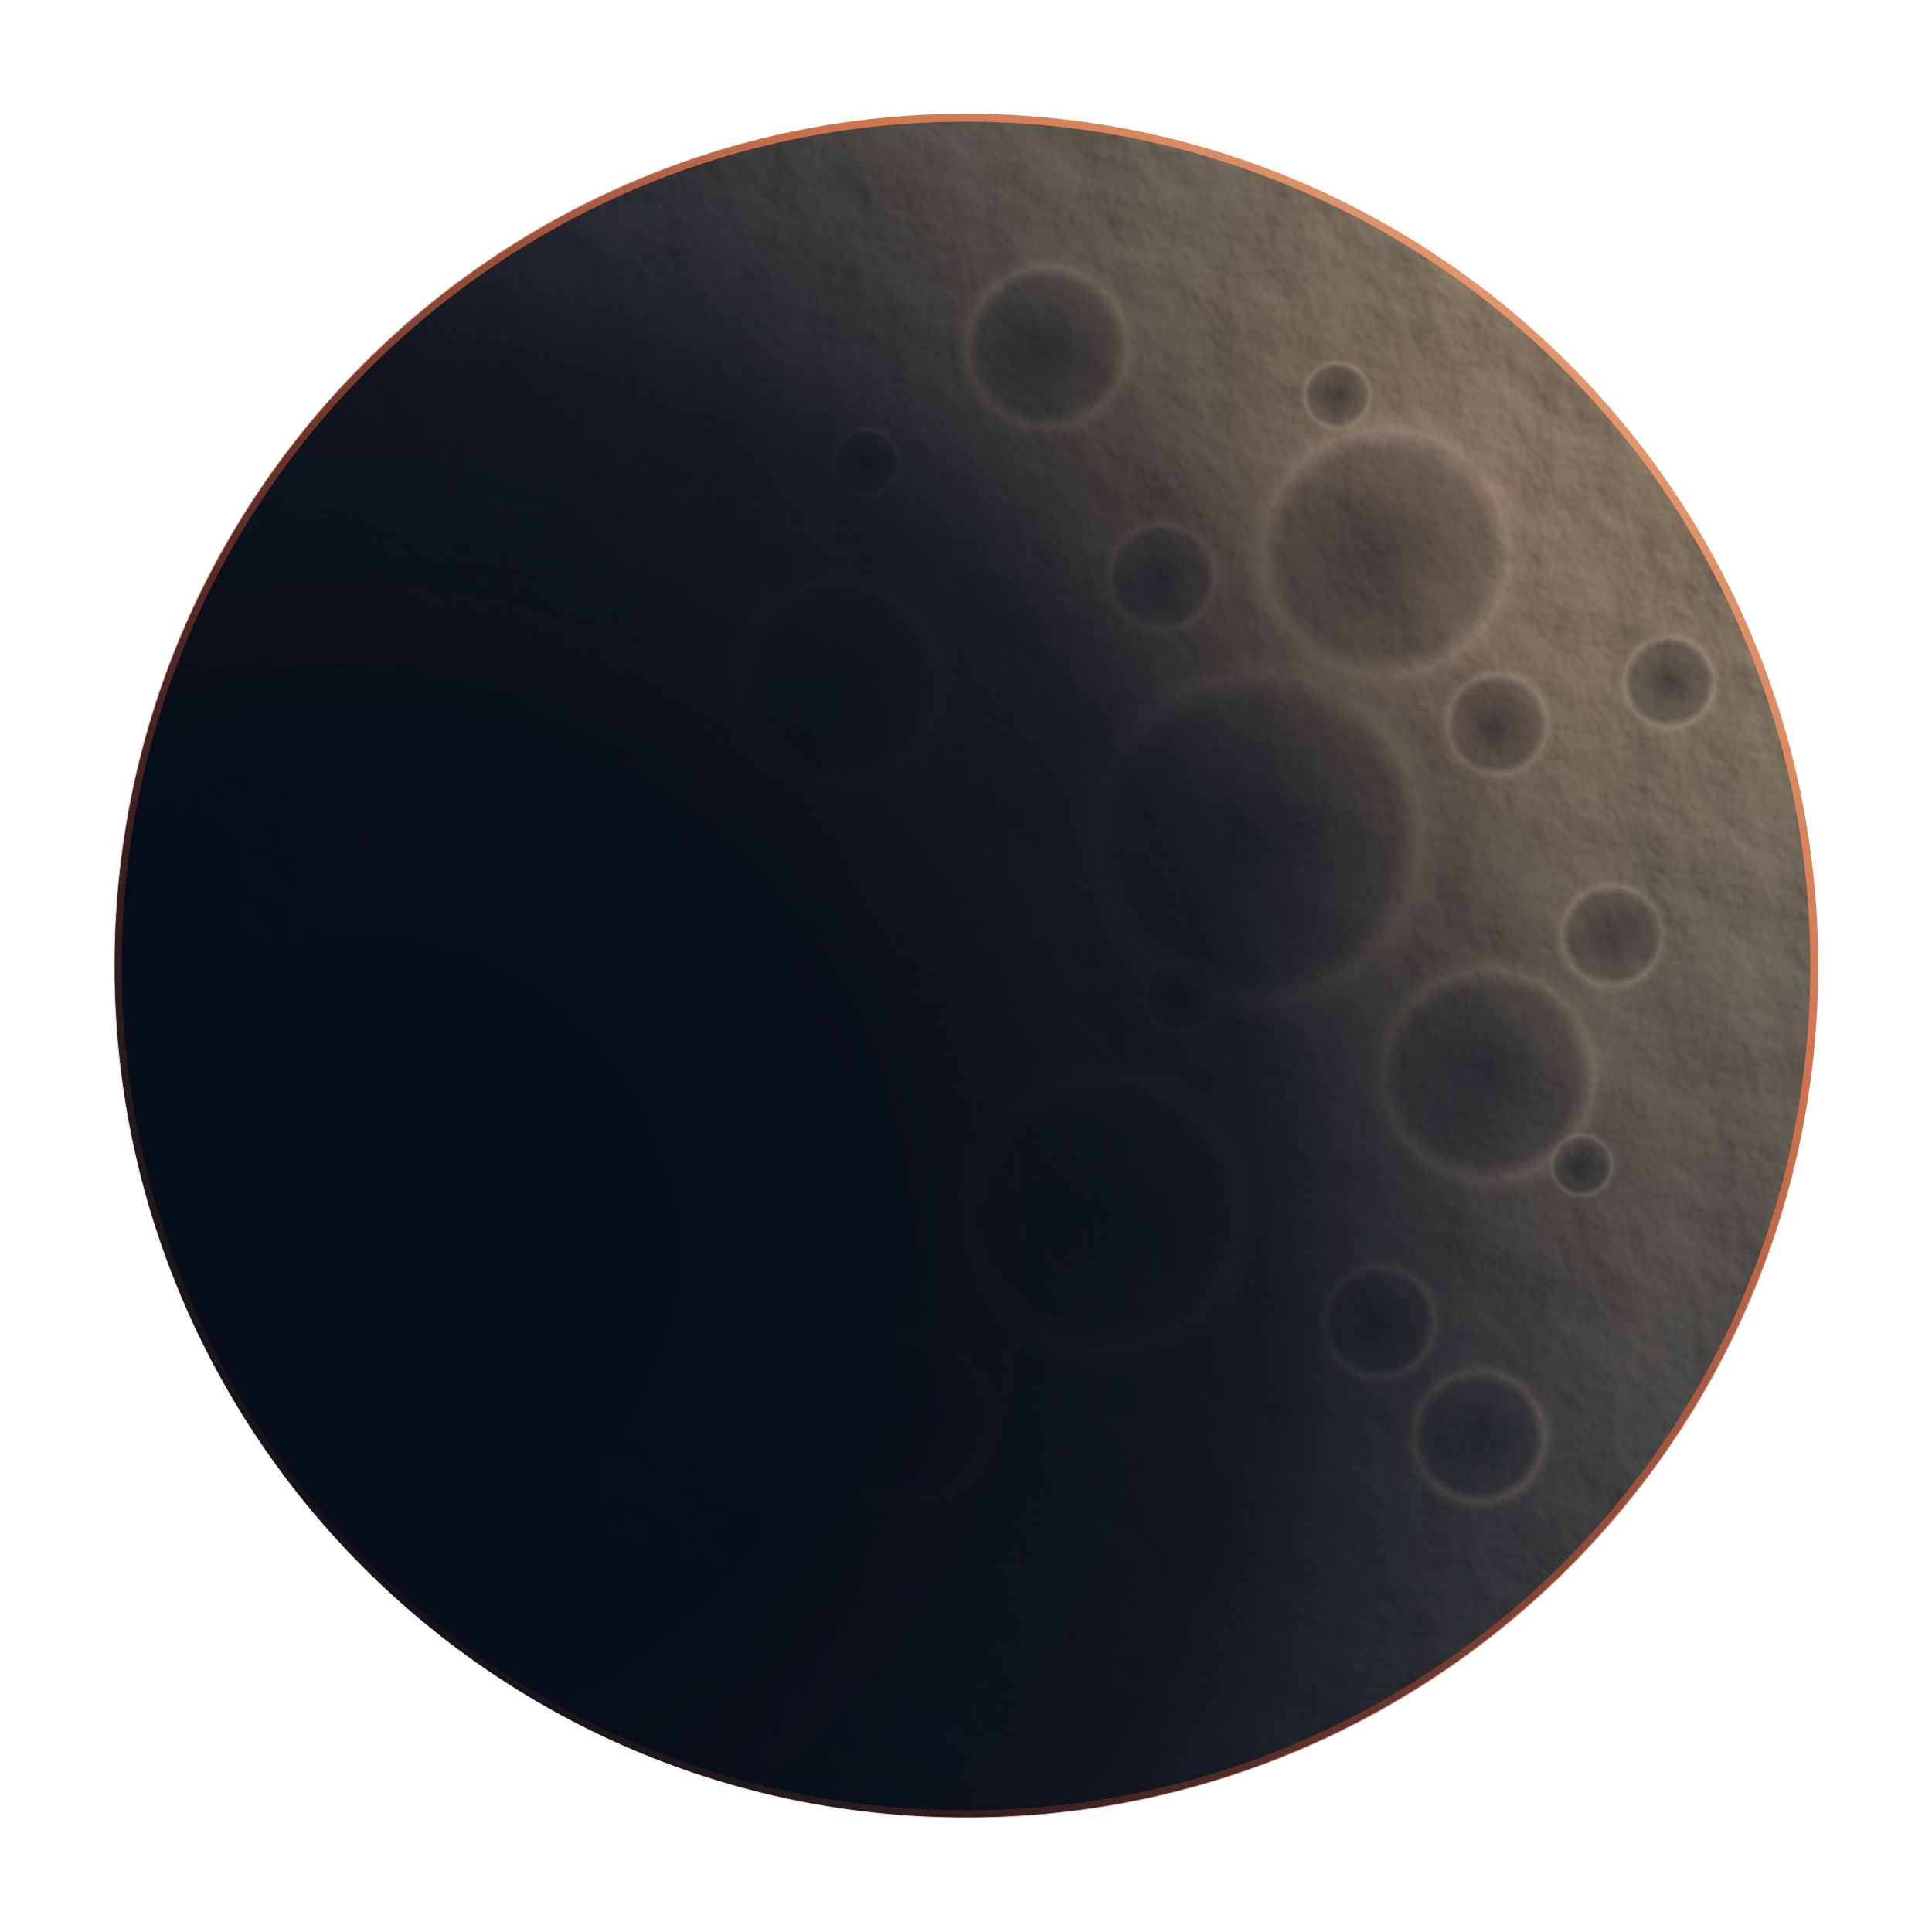
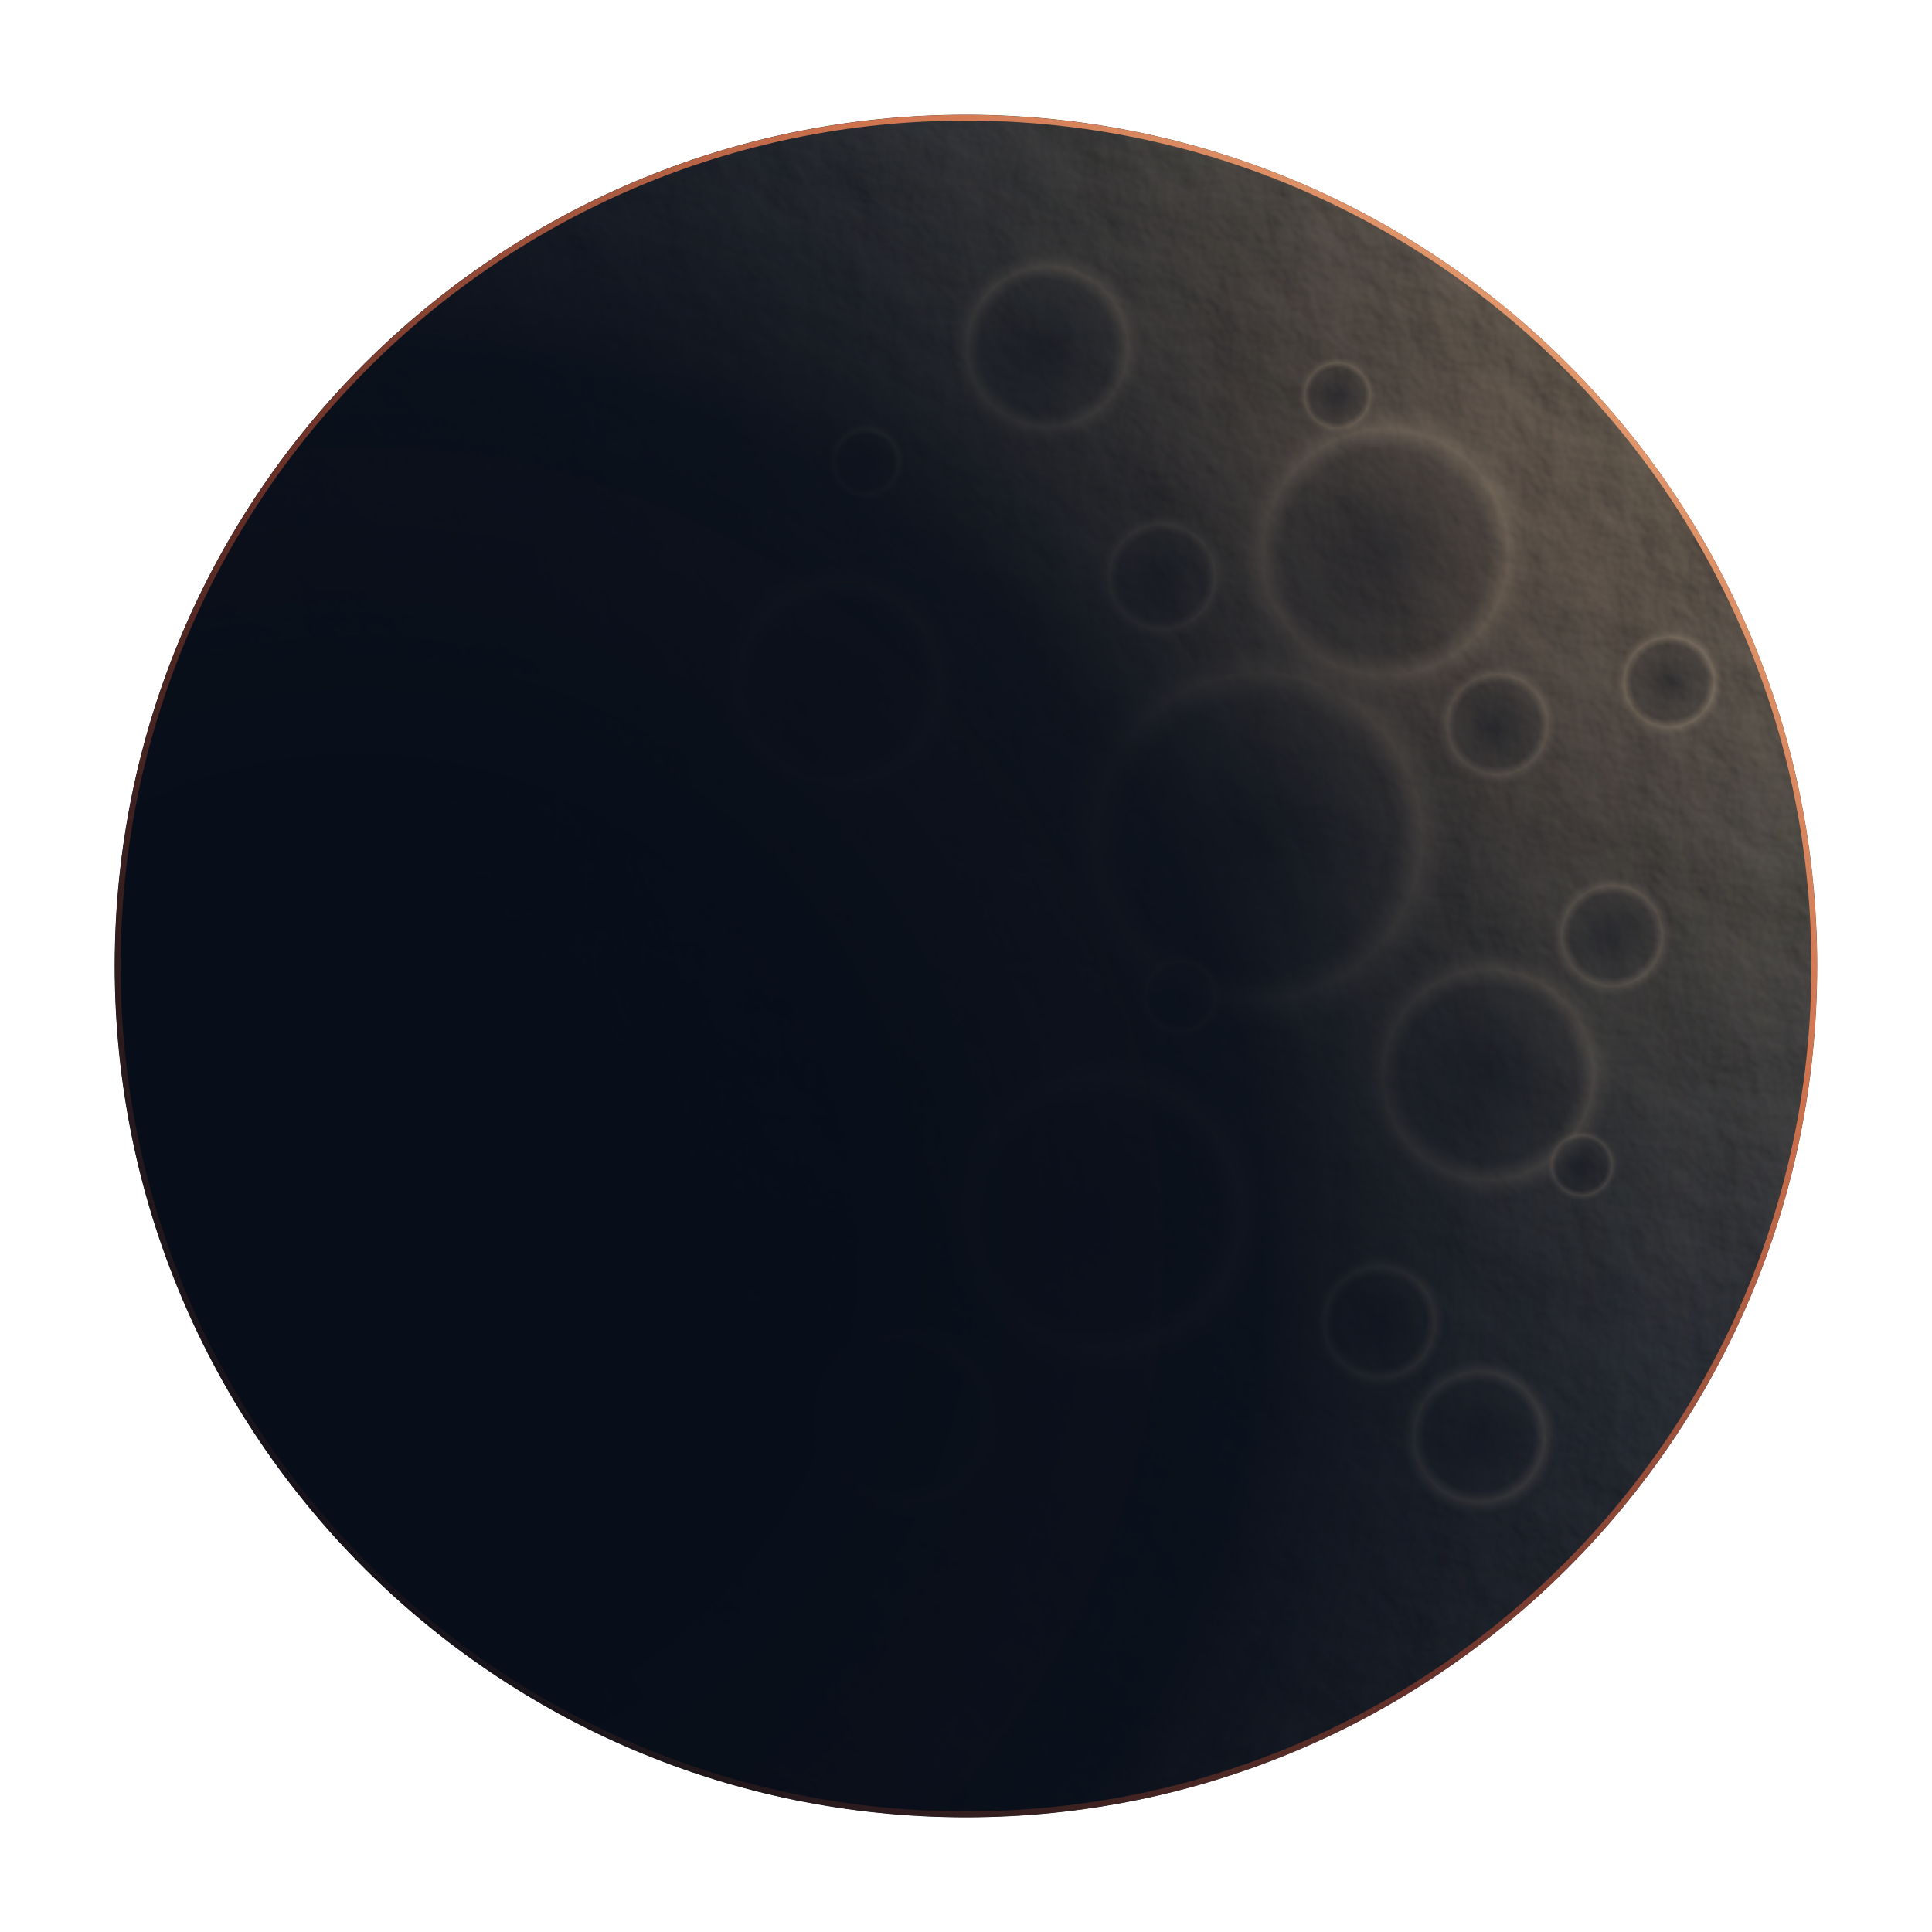
<svg xmlns="http://www.w3.org/2000/svg" width="640" height="640" viewBox="0 0 640 640">
  <defs>
    <radialGradient id="surface" cx="77%" cy="26%" r="91%">
-       <stop stop-color="#d4b69a" />
-       <stop offset=".3" stop-color="#a59a8b" />
-       <stop offset=".58" stop-color="#737374" />
+       <stop stop-color="#a89380" />
+       <stop offset=".3" stop-color="#77736d" />
+       <stop offset=".58" stop-color="#4a505b" />
      <stop offset="1" stop-color="#30343d" />
    </radialGradient>
    <filter id="texture" x="0" y="0" width="100%" height="100%">
      <feTurbulence type="fractalNoise" baseFrequency=".027" numOctaves="5" seed="17" result="noise" />
      <feDiffuseLighting in="noise" lighting-color="#e3d5c4" surfaceScale="7" diffuseConstant="1.05" result="lit">
        <feDistantLight azimuth="320" elevation="33" />
      </feDiffuseLighting>
      <feComposite in="lit" in2="SourceGraphic" operator="in" />
      <feBlend in="SourceGraphic" mode="multiply" />
    </filter>
    <radialGradient id="shadow" cx="14%" cy="67%" r="94%">
      <stop offset=".04" stop-color="#080e19" />
      <stop offset=".32" stop-color="#080e19" stop-opacity=".99" />
-       <stop offset=".57" stop-color="#080e19" stop-opacity=".86" />
-       <stop offset=".8" stop-color="#080e19" stop-opacity=".22" />
+       <stop offset=".57" stop-color="#080e19" stop-opacity=".92" />
+       <stop offset=".8" stop-color="#080e19" stop-opacity=".4" />
      <stop offset="1" stop-color="#080e19" stop-opacity="0" />
    </radialGradient>
    <linearGradient id="rim" x1="0" y1="1" x2="1" y2="0">
      <stop offset=".14" stop-color="#984329" stop-opacity=".1" />
      <stop offset=".42" stop-color="#a8442f" stop-opacity=".55" />
      <stop offset=".72" stop-color="#d0744f" />
      <stop offset="1" stop-color="#f2ba88" />
    </linearGradient>
    <radialGradient id="crater">
      <stop stop-color="#151b24" stop-opacity=".48" />
      <stop offset=".69" stop-color="#2f3033" stop-opacity=".23" />
      <stop offset=".83" stop-color="#e1c6a3" stop-opacity=".28" />
      <stop offset="1" stop-color="#938373" stop-opacity="0" />
    </radialGradient>
    <clipPath id="disc">
      <circle cx="320" cy="320" r="282" />
    </clipPath>
  </defs>
  <g clip-path="url(#disc)">
    <circle cx="320" cy="320" r="282" fill="url(#surface)" filter="url(#texture)" />
    <g fill="url(#crater)">
      <circle cx="459" cy="183" r="49" />
      <circle cx="417" cy="277" r="65" />
      <circle cx="493" cy="356" r="42" />
      <circle cx="347" cy="115" r="32" />
      <circle cx="366" cy="402" r="54" />
      <circle cx="496" cy="240" r="20" />
      <circle cx="278" cy="226" r="40" />
      <circle cx="385" cy="191" r="21" />
      <circle cx="534" cy="310" r="20" />
      <circle cx="300" cy="470" r="33" />
      <circle cx="457" cy="438" r="22" />
      <circle cx="287" cy="153" r="13" />
      <circle cx="391" cy="330" r="14" />
      <circle cx="443" cy="131" r="13" />
      <circle cx="524" cy="386" r="12" />
      <circle cx="490" cy="476" r="26" />
      <circle cx="553" cy="226" r="18" />
    </g>
    <circle cx="320" cy="320" r="283" fill="url(#shadow)" />
  </g>
-   <circle cx="320" cy="320" r="281" fill="none" stroke="url(#rim)" stroke-width="2.6" />
+   <circle cx="320" cy="320" r="281" fill="none" stroke="url(#rim)" stroke-width="1.9" />
</svg>
